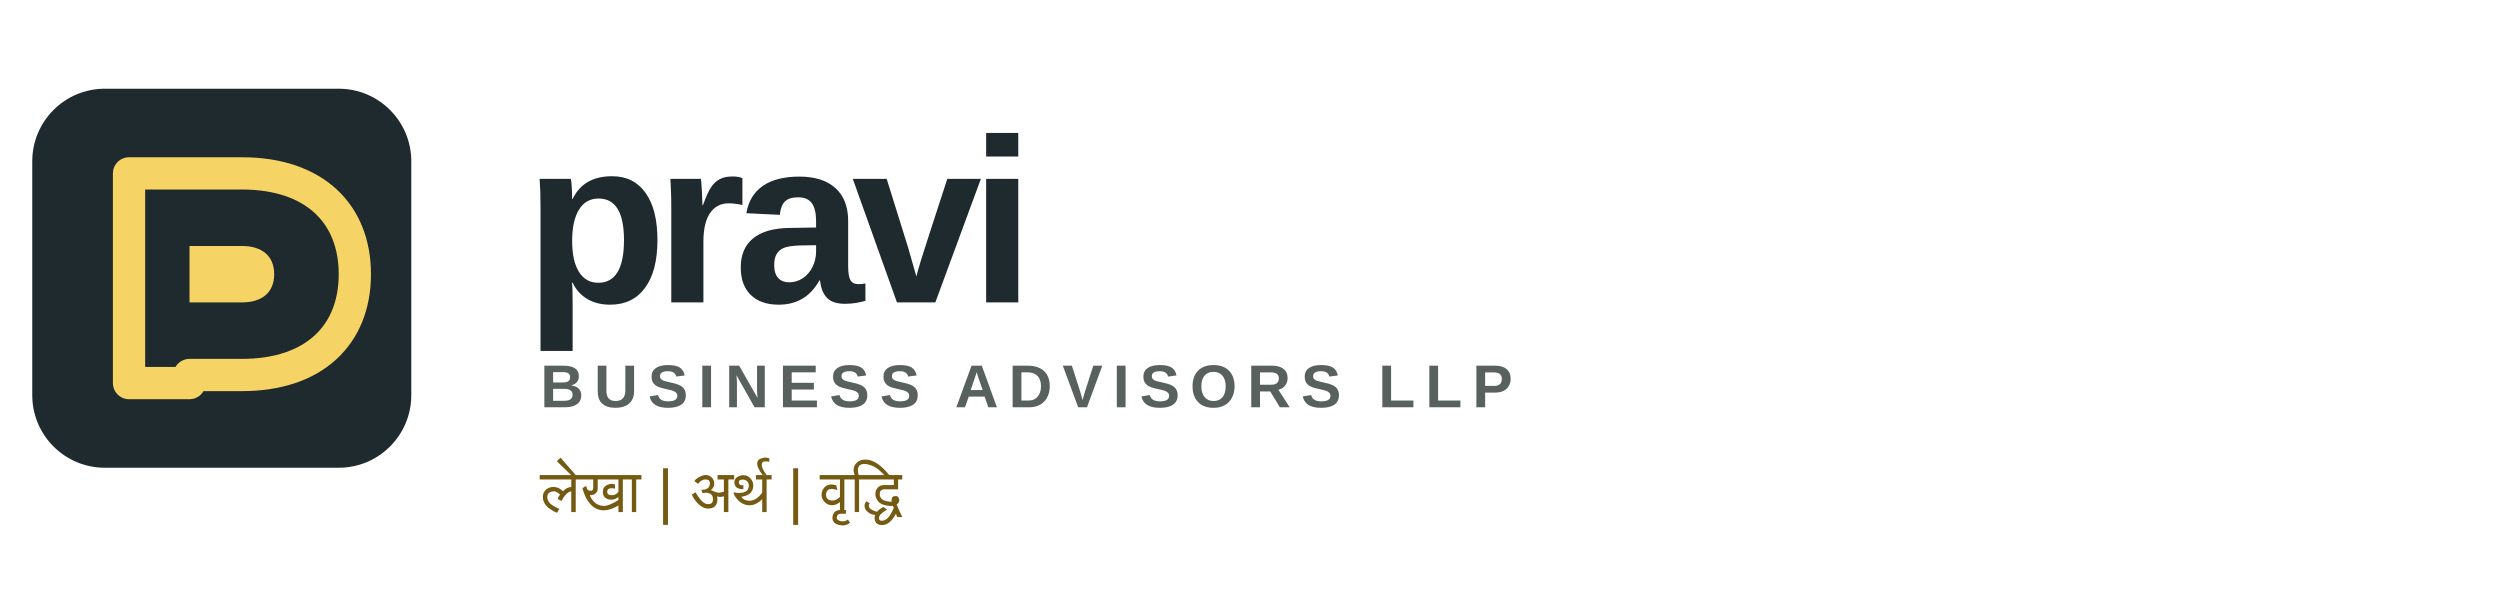
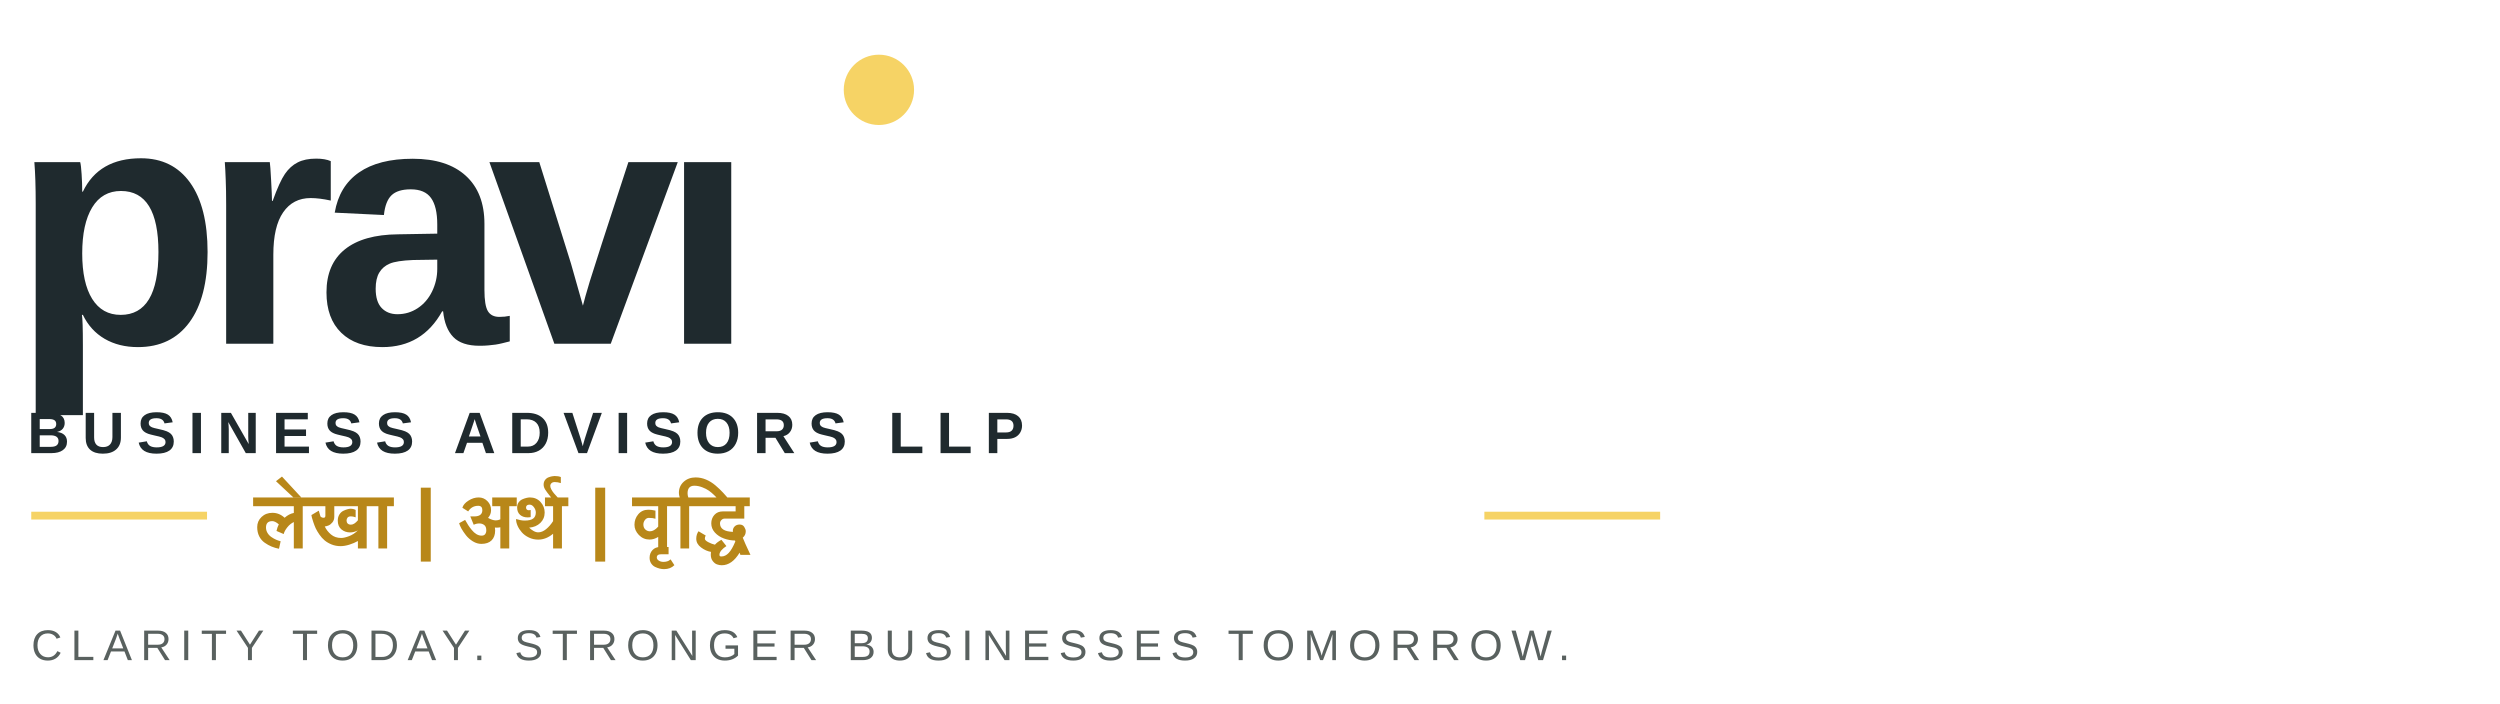
- <svg xmlns="http://www.w3.org/2000/svg" viewBox="0 0 620 150" role="img" aria-labelledby="title desc">
-   <rect width="620" height="150" fill="none" />
-   <g transform="translate(8 22)">
-     <rect width="94" height="94" rx="18" fill="#1F2A2E" />
-     <path d="M24 73V21h28c18 0 28 10 28 25S70 71 52 71H39v2Z" fill="none" stroke="#F6D365" stroke-width="8" stroke-linejoin="round" />
-     <path d="M39 39h13c5 0 8 2.5 8 7s-3 7-8 7H39Z" fill="#F6D365" />
+ <svg xmlns="http://www.w3.org/2000/svg" viewBox="0 0 640 180" role="img" aria-labelledby="title desc">
+   <g fill="#1F2A2E" font-family="Poppins,Arial,sans-serif">
+     <text x="3" y="88" font-size="88" font-weight="700" letter-spacing="-5">pravı</text>
+     <text x="7" y="116" font-size="15" font-weight="600" letter-spacing="3.2">BUSINESS ADVISORS LLP</text>
  </g>
-   <text x="130" y="75" font-family="Poppins,Arial,sans-serif" font-size="58" font-weight="600" letter-spacing="-3" fill="#1F2A2E">pravi</text>
-   <text x="134" y="101" font-family="Poppins,Arial,sans-serif" font-size="15" font-weight="600" letter-spacing="2.5" fill="#59615F">BUSINESS ADVISORS LLP</text>
-   <text x="134" y="127" font-family="Poppins,Arial,sans-serif" font-size="15" font-weight="500" fill="#755A12">लेखा | अर्थ | वृद्धि</text>
+   <circle cx="225" cy="23" r="9" fill="#F6D365" />
+   <path d="M8 132h45" stroke="#F6D365" stroke-width="2" />
+   <text x="65" y="140" fill="#B88719" font-family="Poppins,Arial,sans-serif" font-size="20" font-weight="600">लेखा  |  अर्थ  |  वृद्धि</text>
+   <path d="M380 132h45" stroke="#F6D365" stroke-width="2" />
+   <text x="8" y="169" fill="#59615F" font-family="Poppins,Arial,sans-serif" font-size="11" font-weight="500" letter-spacing="2.2">CLARITY TODAY. STRONGER BUSINESSES TOMORROW.</text>
</svg>
